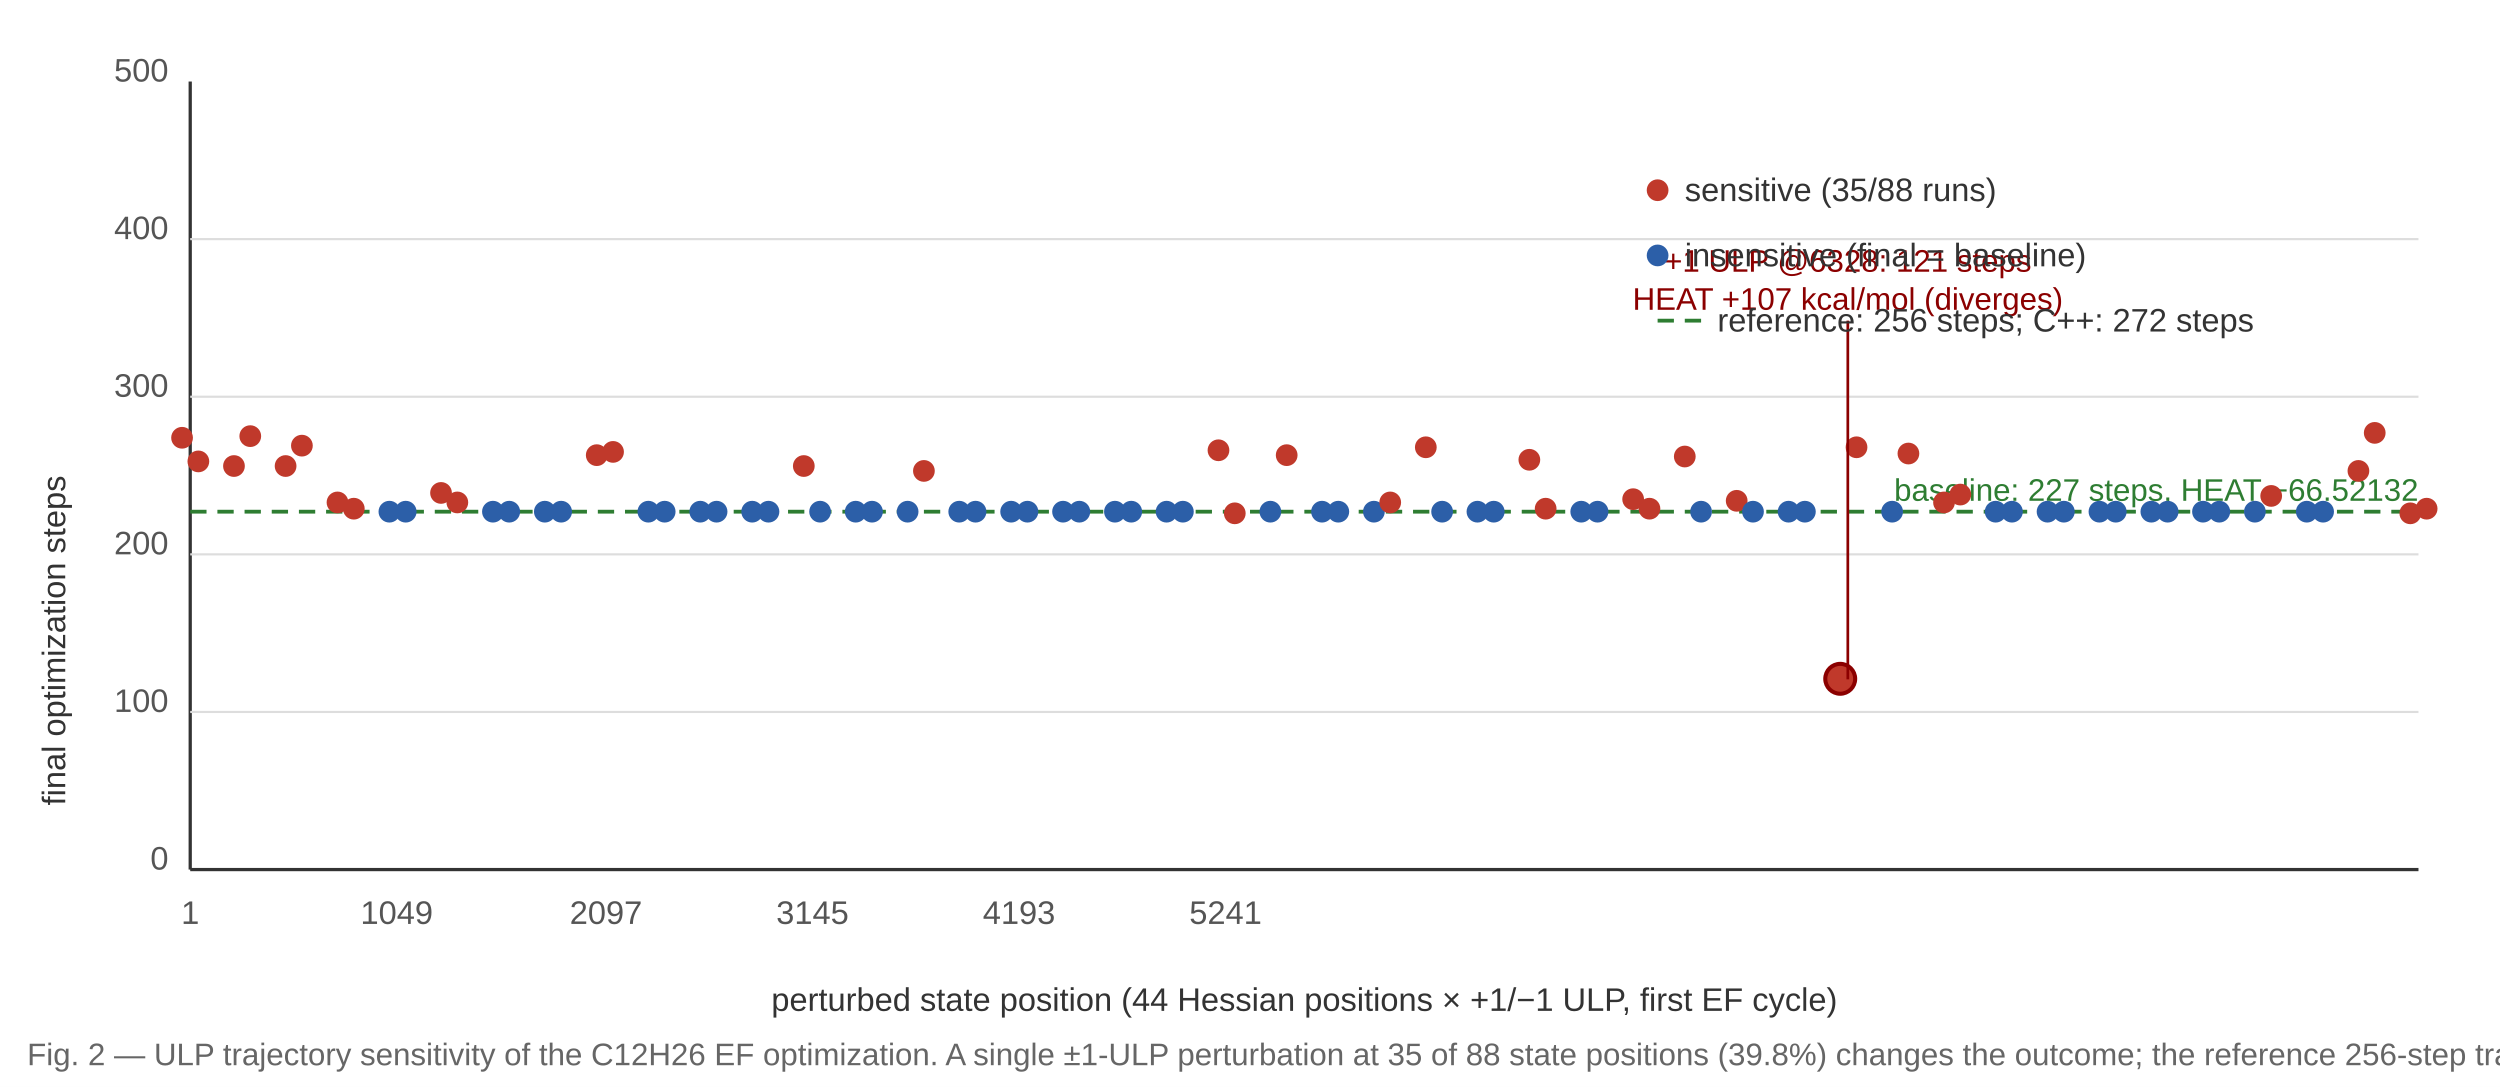
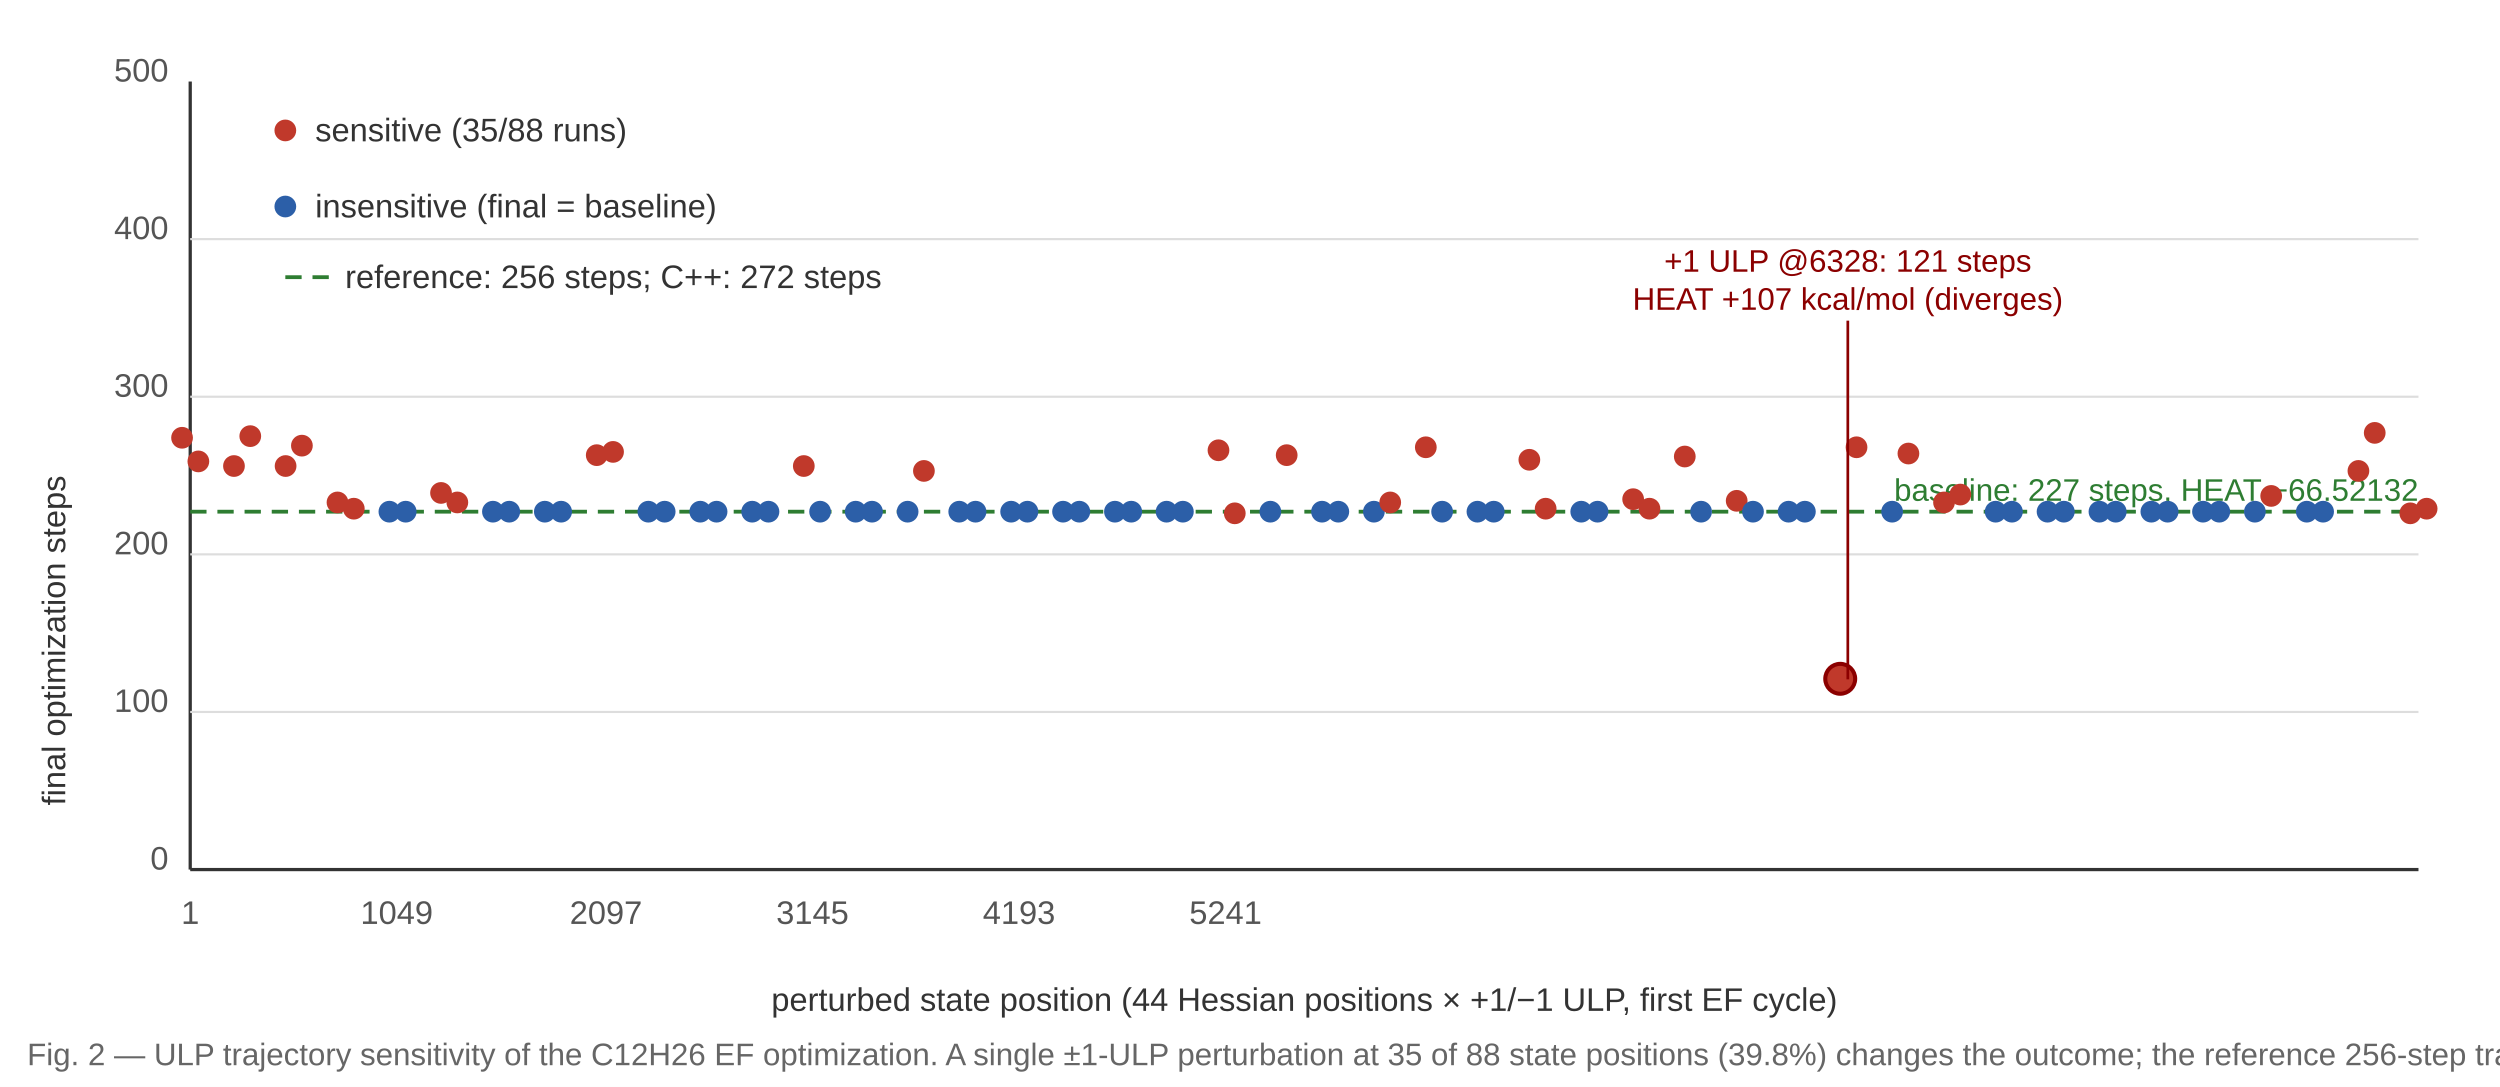
<svg xmlns="http://www.w3.org/2000/svg" width="920" height="400" viewBox="0 0 920 400" font-family="Arial, Helvetica, sans-serif">
  <rect width="920" height="400" fill="#ffffff" />
  <line x1="70" y1="320" x2="890" y2="320" stroke="#333" stroke-width="1.2" />
  <line x1="70" y1="30" x2="70" y2="320" stroke="#333" stroke-width="1.2" />
  <g font-size="12" text-anchor="middle" fill="#555">
    <text x="70" y="340">1</text>
    <text x="146" y="340">1049</text>
    <text x="223" y="340">2097</text>
    <text x="299" y="340">3145</text>
    <text x="375" y="340">4193</text>
    <text x="451" y="340">5241</text>
    <text x="480" y="372" fill="#333">perturbed state position (44 Hessian positions × +1/−1 ULP, first EF cycle)</text>
  </g>
  <g font-size="12" text-anchor="end" fill="#555">
    <text x="62" y="320">0</text>
    <text x="62" y="262">100</text>
    <text x="62" y="204">200</text>
    <text x="62" y="146">300</text>
    <text x="62" y="88">400</text>
    <text x="62" y="30">500</text>
    <text x="24" y="175" fill="#333" transform="rotate(-90 24 175)">final optimization steps</text>
  </g>
  <g stroke="#ddd" stroke-width="0.8">
    <line x1="70" y1="262" x2="890" y2="262" />
    <line x1="70" y1="204" x2="890" y2="204" />
    <line x1="70" y1="146" x2="890" y2="146" />
    <line x1="70" y1="88" x2="890" y2="88" />
  </g>
  <line x1="70" y1="188.3" x2="890" y2="188.3" stroke="#2e7d32" stroke-width="1.4" stroke-dasharray="6,4" />
  <text x="890" y="184.3" fill="#2e7d32" font-size="11.5" text-anchor="end">baseline: 227 steps, HEAT −66.52132</text>
  <circle cx="67.0" cy="161.1" r="4" fill="#c0392b" />
  <circle cx="73.0" cy="169.8" r="4" fill="#c0392b" />
  <circle cx="86.1" cy="171.5" r="4" fill="#c0392b" />
  <circle cx="92.1" cy="160.5" r="4" fill="#c0392b" />
  <circle cx="105.1" cy="171.5" r="4" fill="#c0392b" />
  <circle cx="111.1" cy="164.0" r="4" fill="#c0392b" />
  <circle cx="124.2" cy="184.9" r="4" fill="#c0392b" />
  <circle cx="130.2" cy="187.2" r="4" fill="#c0392b" />
  <circle cx="143.3" cy="188.3" r="4" fill="#2c5fa8" />
  <circle cx="149.3" cy="188.3" r="4" fill="#2c5fa8" />
  <circle cx="162.3" cy="181.4" r="4" fill="#c0392b" />
  <circle cx="168.3" cy="184.9" r="4" fill="#c0392b" />
  <circle cx="181.4" cy="188.3" r="4" fill="#2c5fa8" />
  <circle cx="187.4" cy="188.3" r="4" fill="#2c5fa8" />
  <circle cx="200.5" cy="188.3" r="4" fill="#2c5fa8" />
  <circle cx="206.5" cy="188.3" r="4" fill="#2c5fa8" />
  <circle cx="219.6" cy="167.5" r="4" fill="#c0392b" />
  <circle cx="225.6" cy="166.3" r="4" fill="#c0392b" />
  <circle cx="238.6" cy="188.3" r="4" fill="#2c5fa8" />
  <circle cx="244.6" cy="188.3" r="4" fill="#2c5fa8" />
  <circle cx="257.7" cy="188.3" r="4" fill="#2c5fa8" />
  <circle cx="263.7" cy="188.3" r="4" fill="#2c5fa8" />
  <circle cx="276.8" cy="188.3" r="4" fill="#2c5fa8" />
  <circle cx="282.8" cy="188.3" r="4" fill="#2c5fa8" />
  <circle cx="295.8" cy="171.5" r="4" fill="#c0392b" />
  <circle cx="301.8" cy="188.3" r="4" fill="#2c5fa8" />
  <circle cx="314.9" cy="188.3" r="4" fill="#2c5fa8" />
  <circle cx="320.9" cy="188.3" r="4" fill="#2c5fa8" />
  <circle cx="334.0" cy="188.3" r="4" fill="#2c5fa8" />
  <circle cx="340.0" cy="173.3" r="4" fill="#c0392b" />
  <circle cx="353.0" cy="188.3" r="4" fill="#2c5fa8" />
  <circle cx="359.0" cy="188.3" r="4" fill="#2c5fa8" />
  <circle cx="372.1" cy="188.3" r="4" fill="#2c5fa8" />
  <circle cx="378.1" cy="188.3" r="4" fill="#2c5fa8" />
  <circle cx="391.2" cy="188.3" r="4" fill="#2c5fa8" />
  <circle cx="397.2" cy="188.3" r="4" fill="#2c5fa8" />
  <circle cx="410.3" cy="188.3" r="4" fill="#2c5fa8" />
  <circle cx="416.3" cy="188.3" r="4" fill="#2c5fa8" />
  <circle cx="429.3" cy="188.3" r="4" fill="#2c5fa8" />
  <circle cx="435.3" cy="188.3" r="4" fill="#2c5fa8" />
  <circle cx="448.4" cy="165.7" r="4" fill="#c0392b" />
  <circle cx="454.4" cy="188.9" r="4" fill="#c0392b" />
  <circle cx="467.5" cy="188.3" r="4" fill="#2c5fa8" />
  <circle cx="473.5" cy="167.5" r="4" fill="#c0392b" />
  <circle cx="486.5" cy="188.3" r="4" fill="#2c5fa8" />
  <circle cx="492.5" cy="188.3" r="4" fill="#2c5fa8" />
  <circle cx="505.6" cy="188.3" r="4" fill="#2c5fa8" />
  <circle cx="511.6" cy="184.9" r="4" fill="#c0392b" />
  <circle cx="524.7" cy="164.6" r="4" fill="#c0392b" />
  <circle cx="530.7" cy="188.3" r="4" fill="#2c5fa8" />
  <circle cx="543.7" cy="188.3" r="4" fill="#2c5fa8" />
  <circle cx="549.7" cy="188.3" r="4" fill="#2c5fa8" />
  <circle cx="562.8" cy="169.2" r="4" fill="#c0392b" />
  <circle cx="568.8" cy="187.2" r="4" fill="#c0392b" />
  <circle cx="581.9" cy="188.3" r="4" fill="#2c5fa8" />
  <circle cx="587.9" cy="188.3" r="4" fill="#2c5fa8" />
  <circle cx="601.0" cy="183.7" r="4" fill="#c0392b" />
  <circle cx="607.0" cy="187.2" r="4" fill="#c0392b" />
  <circle cx="620.0" cy="168.0" r="4" fill="#c0392b" />
  <circle cx="626.0" cy="188.3" r="4" fill="#2c5fa8" />
  <circle cx="639.1" cy="184.3" r="4" fill="#c0392b" />
  <circle cx="645.1" cy="188.3" r="4" fill="#2c5fa8" />
  <circle cx="658.2" cy="188.3" r="4" fill="#2c5fa8" />
  <circle cx="664.2" cy="188.3" r="4" fill="#2c5fa8" />
  <circle cx="677.2" cy="249.8" r="5.5" fill="#c0392b" stroke="#8b0000" stroke-width="1.5" />
  <circle cx="683.2" cy="164.6" r="4" fill="#c0392b" />
  <circle cx="696.3" cy="188.3" r="4" fill="#2c5fa8" />
  <circle cx="702.3" cy="166.9" r="4" fill="#c0392b" />
  <circle cx="715.4" cy="184.9" r="4" fill="#c0392b" />
  <circle cx="721.4" cy="182.0" r="4" fill="#c0392b" />
  <circle cx="734.4" cy="188.3" r="4" fill="#2c5fa8" />
  <circle cx="740.4" cy="188.3" r="4" fill="#2c5fa8" />
  <circle cx="753.5" cy="188.3" r="4" fill="#2c5fa8" />
  <circle cx="759.5" cy="188.3" r="4" fill="#2c5fa8" />
  <circle cx="772.6" cy="188.3" r="4" fill="#2c5fa8" />
  <circle cx="778.6" cy="188.3" r="4" fill="#2c5fa8" />
  <circle cx="791.7" cy="188.3" r="4" fill="#2c5fa8" />
  <circle cx="797.7" cy="188.3" r="4" fill="#2c5fa8" />
  <circle cx="810.7" cy="188.3" r="4" fill="#2c5fa8" />
  <circle cx="816.7" cy="188.3" r="4" fill="#2c5fa8" />
  <circle cx="829.8" cy="188.3" r="4" fill="#2c5fa8" />
  <circle cx="835.8" cy="182.5" r="4" fill="#c0392b" />
  <circle cx="848.9" cy="188.3" r="4" fill="#2c5fa8" />
  <circle cx="854.9" cy="188.3" r="4" fill="#2c5fa8" />
  <circle cx="867.9" cy="173.3" r="4" fill="#c0392b" />
  <circle cx="873.9" cy="159.3" r="4" fill="#c0392b" />
  <circle cx="887.0" cy="188.9" r="4" fill="#c0392b" />
  <circle cx="893.0" cy="187.2" r="4" fill="#c0392b" />
  <g font-size="11.5">
    <line x1="680" y1="250" x2="680" y2="118" stroke="#8b0000" stroke-width="1" />
    <text x="680" y="100" fill="#8b0000" text-anchor="middle">+1 ULP @6328: 121 steps</text>
    <text x="680" y="114" fill="#8b0000" text-anchor="middle">HEAT +107 kcal/mol (diverges)</text>
  </g>
  <g font-size="12">
-     <circle cx="610" cy="70" r="4" fill="#c0392b" />
-     <text x="620" y="74" fill="#333">sensitive (35/88 runs)</text>
-     <circle cx="610" cy="94" r="4" fill="#2c5fa8" />
-     <text x="620" y="98" fill="#333">insensitive (final = baseline)</text>
-     <line x1="610" y1="118" x2="626" y2="118" stroke="#2e7d32" stroke-width="1.4" stroke-dasharray="6,4" />
-     <text x="632" y="122" fill="#333">reference: 256 steps; C++: 272 steps</text>
+     <circle cx="105" cy="48" r="4" fill="#c0392b" />
+     <text x="116" y="52" fill="#333">sensitive (35/88 runs)</text>
+     <circle cx="105" cy="76" r="4" fill="#2c5fa8" />
+     <text x="116" y="80" fill="#333">insensitive (final = baseline)</text>
+     <line x1="105" y1="102" x2="121" y2="102" stroke="#2e7d32" stroke-width="1.4" stroke-dasharray="6,4" />
+     <text x="127" y="106" fill="#333">reference: 256 steps; C++: 272 steps</text>
  </g>
  <g font-size="11.5" fill="#666">
    <text x="10" y="392">Fig. 2 — ULP trajectory sensitivity of the C12H26 EF optimization. A single ±1-ULP perturbation at 35 of 88 state positions (39.8%) changes the outcome; the reference 256-step trajectory is a member of the sensitivity band, not a translation difference.</text>
  </g>
</svg>
